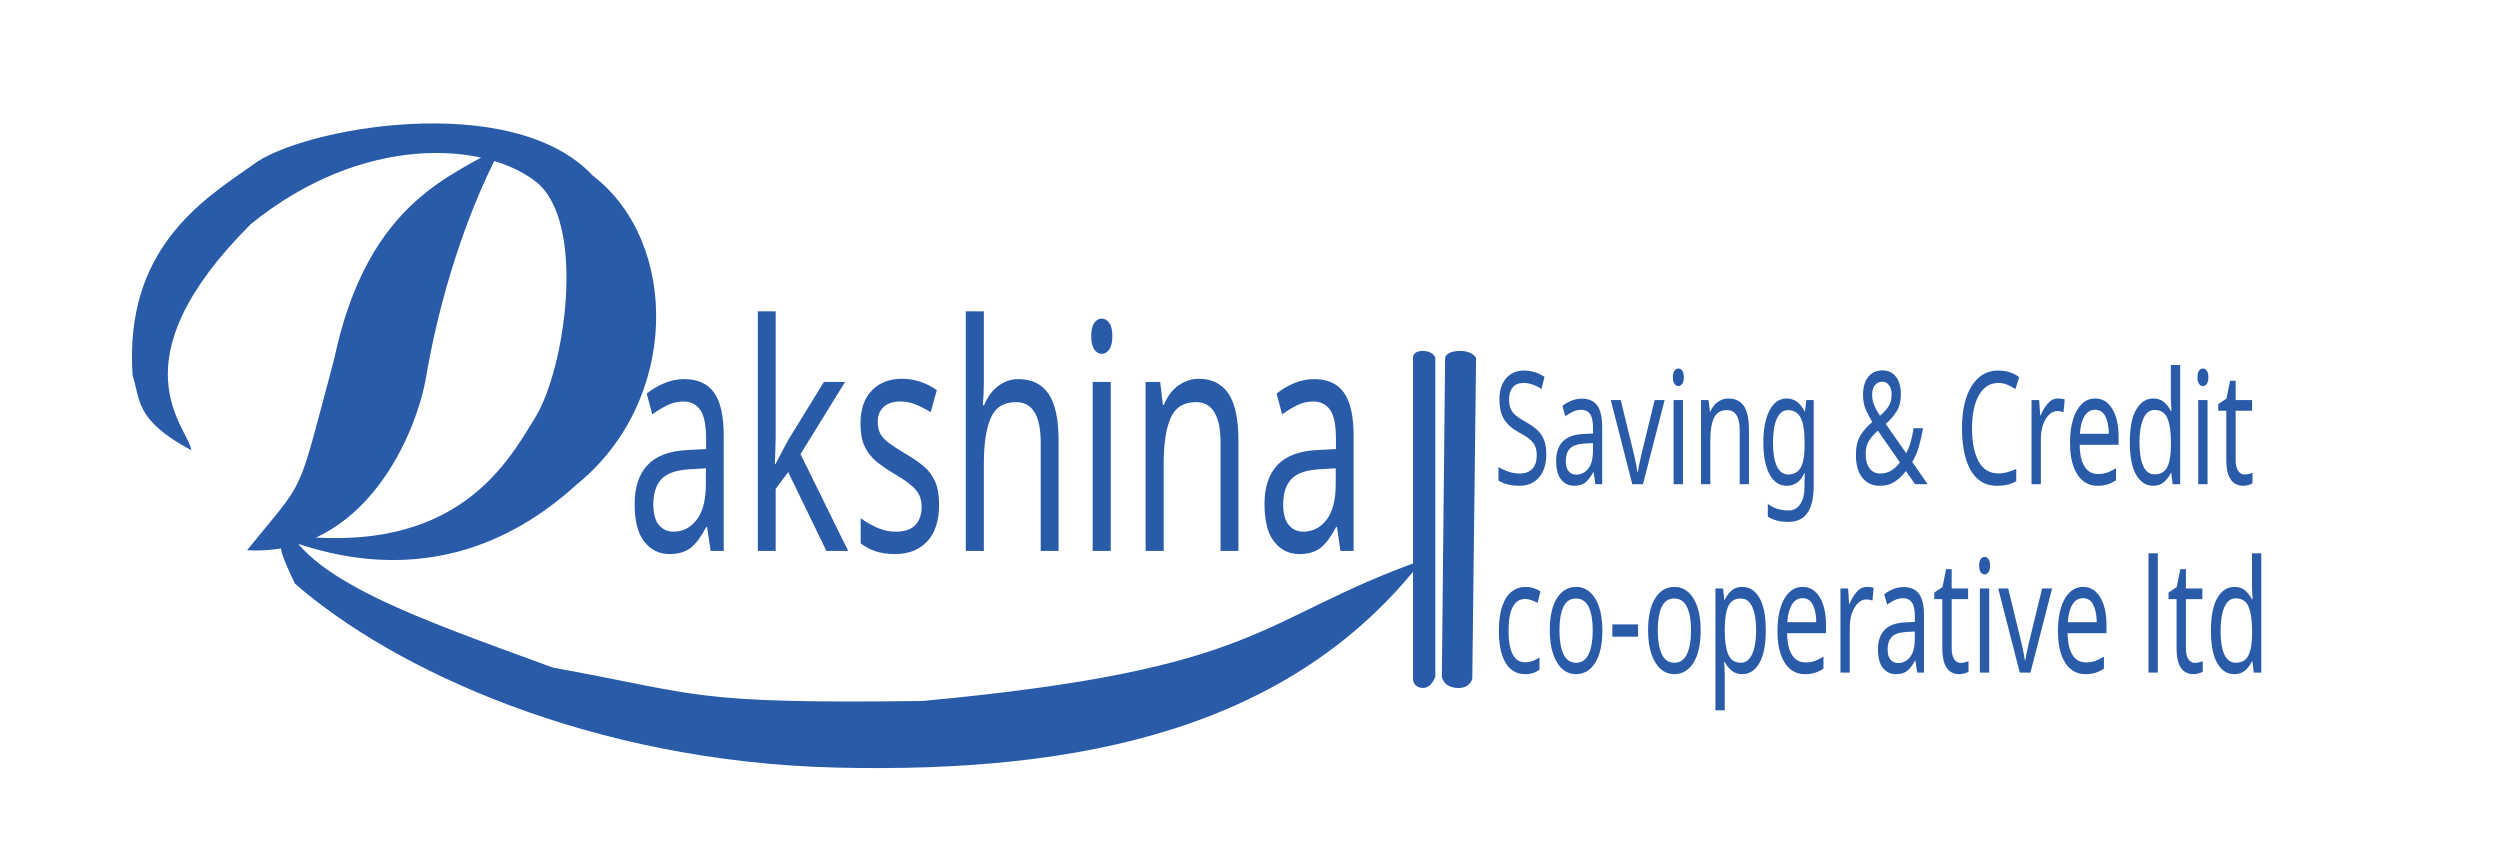
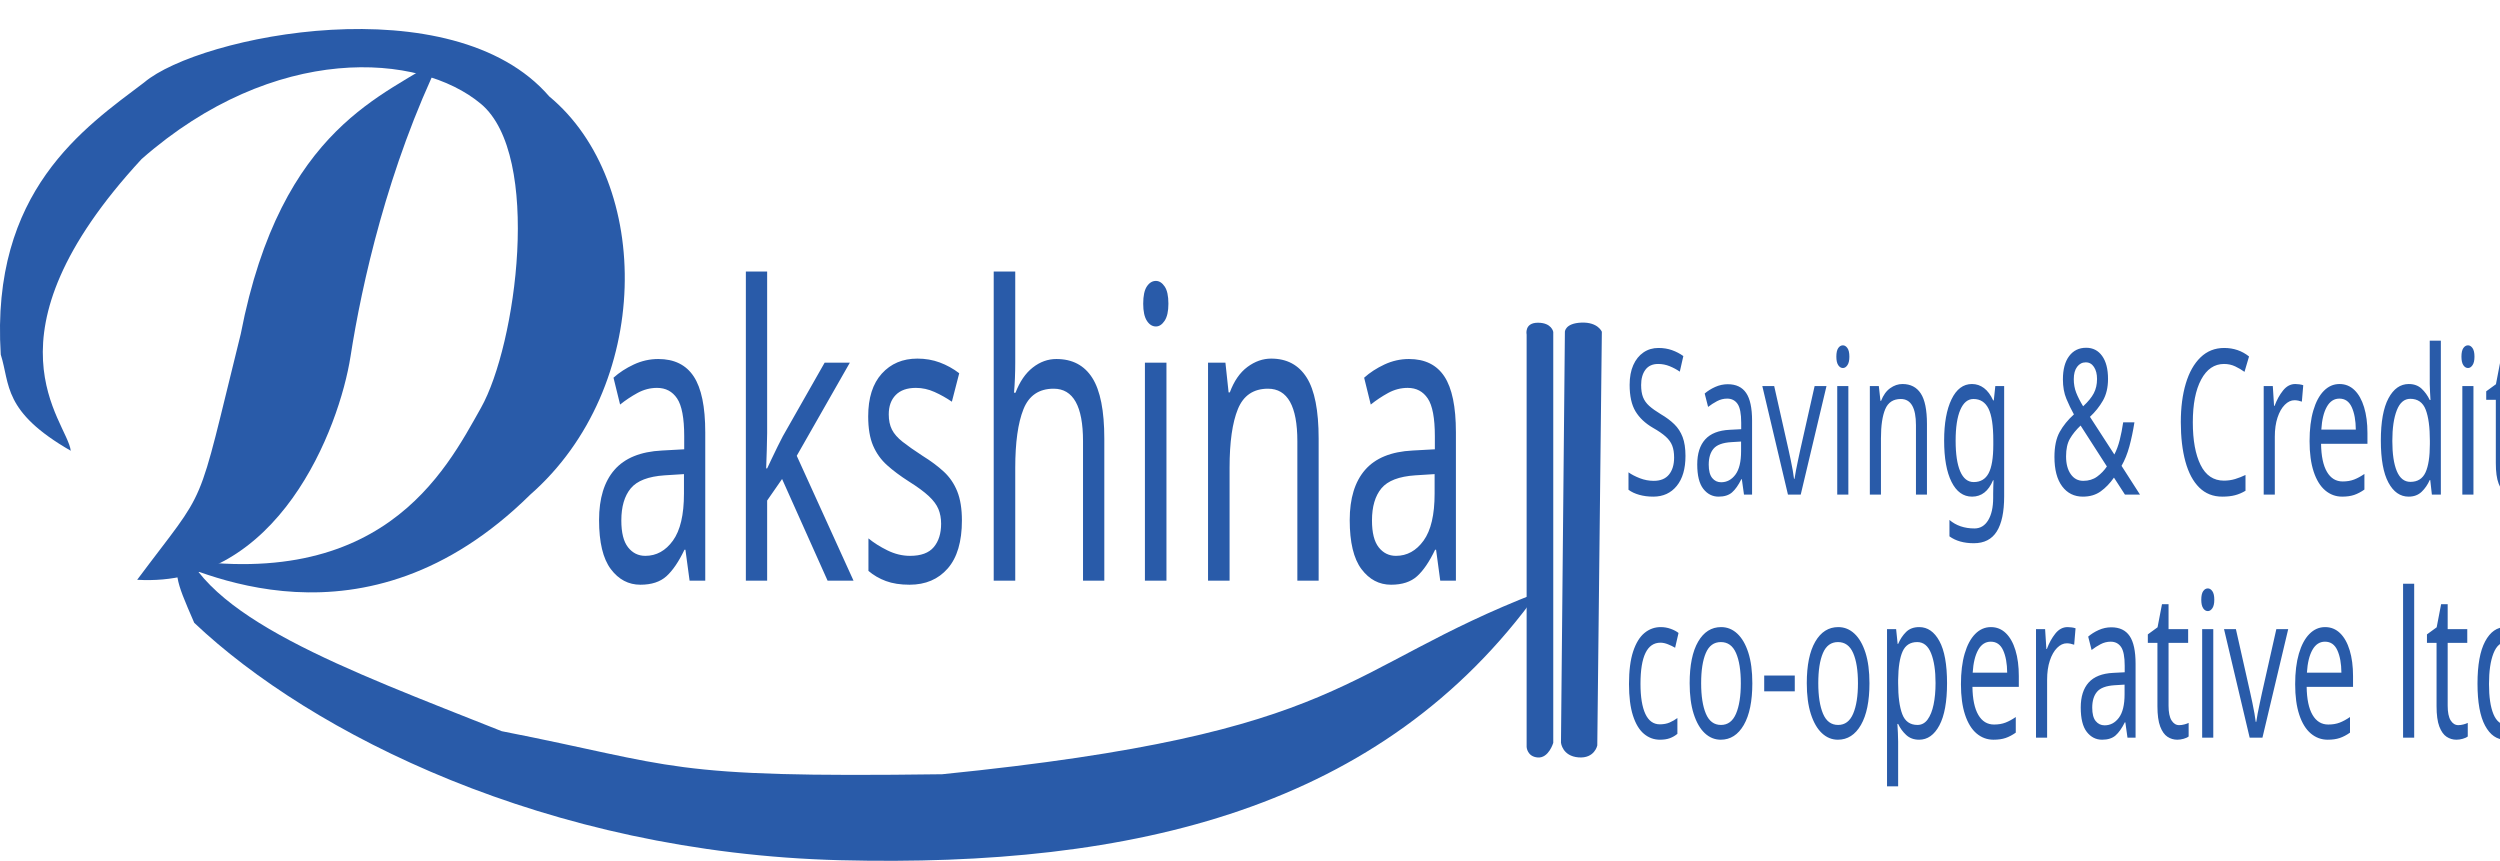
<svg xmlns="http://www.w3.org/2000/svg" version="1.1" id="Layer_1" x="0px" y="0px" viewBox="0 0 2300 792" style="enable-background:new 0 0 2300 792;" xml:space="preserve">
  <style type="text/css">
	.st0{fill:#295BA9;}
	.st1{font-family:'ArialMT';}
- 	.st2{font-size:290px;}
- 	.st3{font-size:144.439px;}
+ 	.st2{font-size:374.165px;}
+ 	.st3{font-size:186.358px;}
</style>
-   <path class="st0" d="M227.3,506.2c56-69.3,44.7-44,80-175.3c31.3-149.3,113.3-170,154.7-197.3c-41.3,78.6-61.3,162-70,213.3  S336,512.2,227.3,506.2z" />
-   <path class="st0" d="M176,414.2c-2.7-21.3-72.7-80.7,54.7-208c102.7-83.3,214.7-76,262-39.3s27.3,172,0,216.7  c-27.3,44.7-77.3,136.7-250.8,104.9c30.1,10.4,160.1,74.4,288.8-42.9c94.7-76.7,94.7-222.7,14.7-284c-74.7-80-270-43.3-312.7-10  c-46.1,32.2-118.7,77.3-110.7,194C129.3,366.9,123.3,386.2,176,414.2z" />
-   <path class="st0" d="M260,474.9c-4,29.3-4,29.3,11.3,62c90,78.7,272,164,498.7,169.3s418.7-36.6,538.7-191  c-154,55-144,100.3-460,129.7c-215.3,2.7-203.3-6-340-30.7C387.3,569.6,277.3,532.9,260,474.9z" />
-   <path class="st0" d="M666,465.2" />
-   <path class="st0" d="M1308.7,322.9c-10.7,0-8.7,8.5-8.7,8.5v294c0,0,0.3,7,8.7,7.5s11.8-10.5,11.8-10.5v-293  C1320.5,329.4,1319.3,322.9,1308.7,322.9z" />
-   <path class="st0" d="M1329.5,329.4l-3,293c0,0,1,9.5,13.5,10.5s14.5-8.5,14.5-8.5l3.5-295c0,0-3-7-15.8-6.5  S1329.5,329.4,1329.5,329.4z" />
-   <text transform="matrix(0.6513 0 0 1 575.1758 506.834)" class="st0 st1 st2">akshina</text>
-   <text transform="matrix(0.6754 0 0 1 1373.615 445.4775)" class="st0 st1 st3">Saving &amp; Credit</text>
-   <text transform="matrix(0.6754 0 0 1 1373.615 618.8037)" class="st0 st1 st3">co-operative ltd</text>
+   <path class="st0" d="M126.2,533.4c66.7-89.4,53.3-56.8,95.3-226.2c37.3-192.6,135-219.3,184.4-254.6  c-49.2,101.4-73.1,209-83.4,275.2S255.8,541.1,126.2,533.4z" />
+   <path class="st0" d="M65.1,414.7c-3.2-27.5-86.6-104.1,65.2-268.4C252.7,38.9,386.1,48.3,442.5,95.6s32.5,221.9,0,279.6  s-92.1,176.4-298.9,135.3c35.9,13.4,190.8,96,344.2-55.4c112.9-99,112.9-287.3,17.5-366.4c-89-103.2-321.8-55.9-372.6-12.9  C77.7,117.4-8.8,175.6,0.7,326.2C9.4,353.7,2.3,378.6,65.1,414.7z" />
+   <path class="st0" d="M165.2,493c-4.8,37.8-4.8,37.8,13.5,80C285.9,674.5,502.8,784.6,773,791.4c270.2,6.8,499-47.2,642-246.4  c-183.5,71-171.6,129.4-548.2,167.3c-256.6,3.5-242.3-7.7-405.2-39.6C316.9,615.2,185.8,567.8,165.2,493z" />
+   <path class="st0" d="M649,480.5" />
+   <path class="st0" d="M1414.9,296.9c-12.8,0-10.4,11-10.4,11v379.3c0,0,0.4,9,10.4,9.7c10,0.6,14.1-13.5,14.1-13.5v-378  C1429,305.3,1427.6,296.9,1414.9,296.9z" />
+   <path class="st0" d="M1439.7,305.3l-3.6,378c0,0,1.2,12.3,16.1,13.5s17.3-11,17.3-11l4.2-380.6c0,0-3.6-9-18.8-8.4  S1439.7,305.3,1439.7,305.3z" />
+   <text transform="matrix(0.6016 0 0 1 540.7798 534.2119)" class="st0 st1 st2">akshina</text>
+   <text transform="matrix(0.6238 0 0 1 1492.284 455.0488)" class="st0 st1 st3">Saving &amp; Credit</text>
+   <text transform="matrix(0.6238 0 0 1 1492.284 678.6787)" class="st0 st1 st3">co-operative ltd</text>
</svg>
